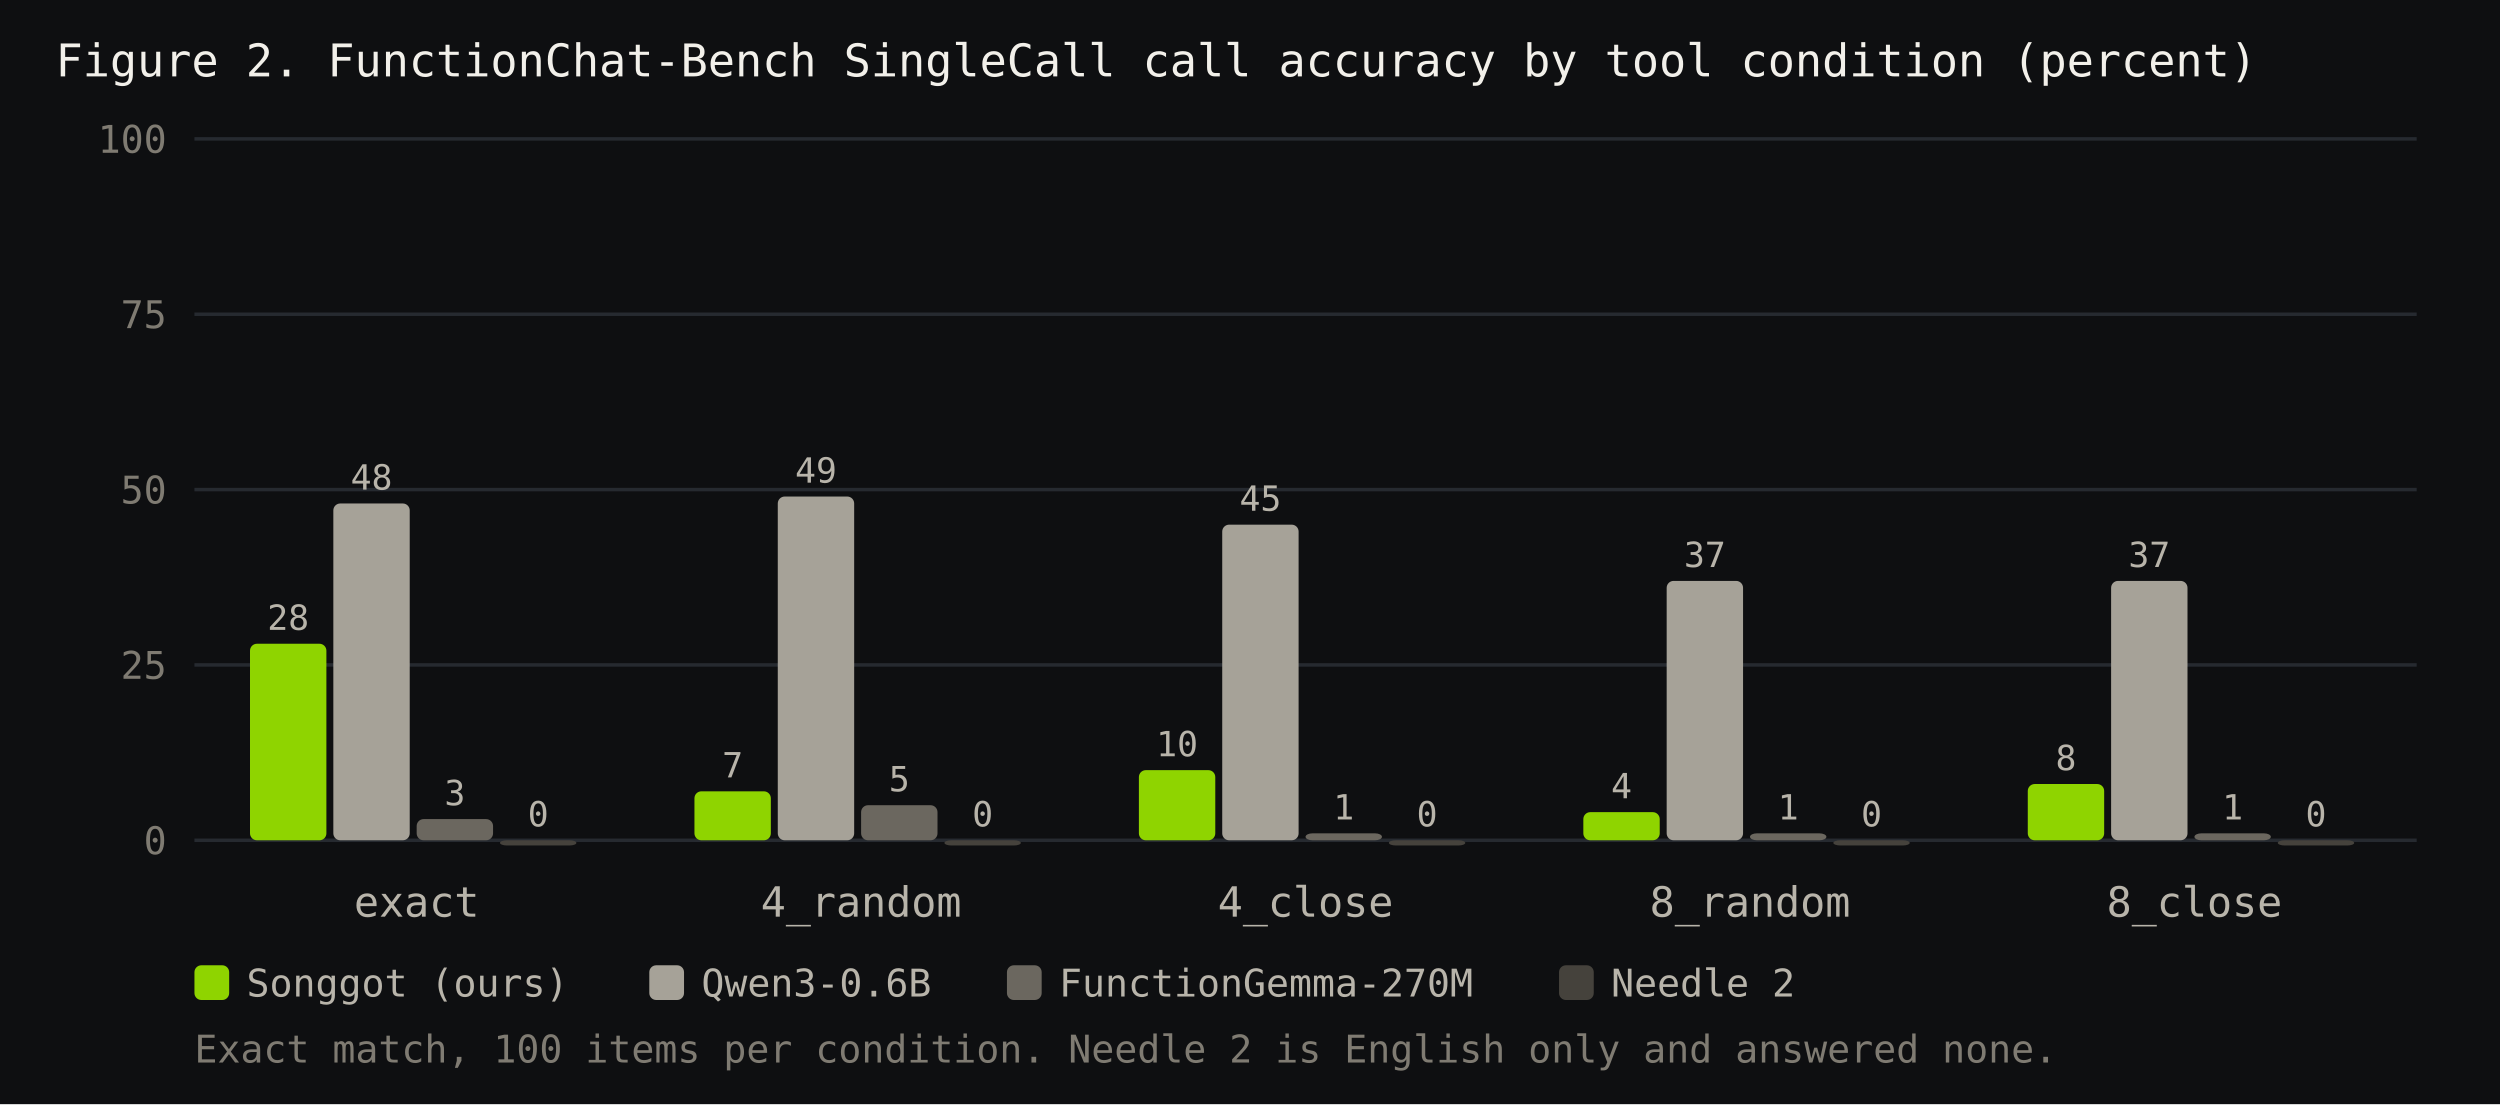
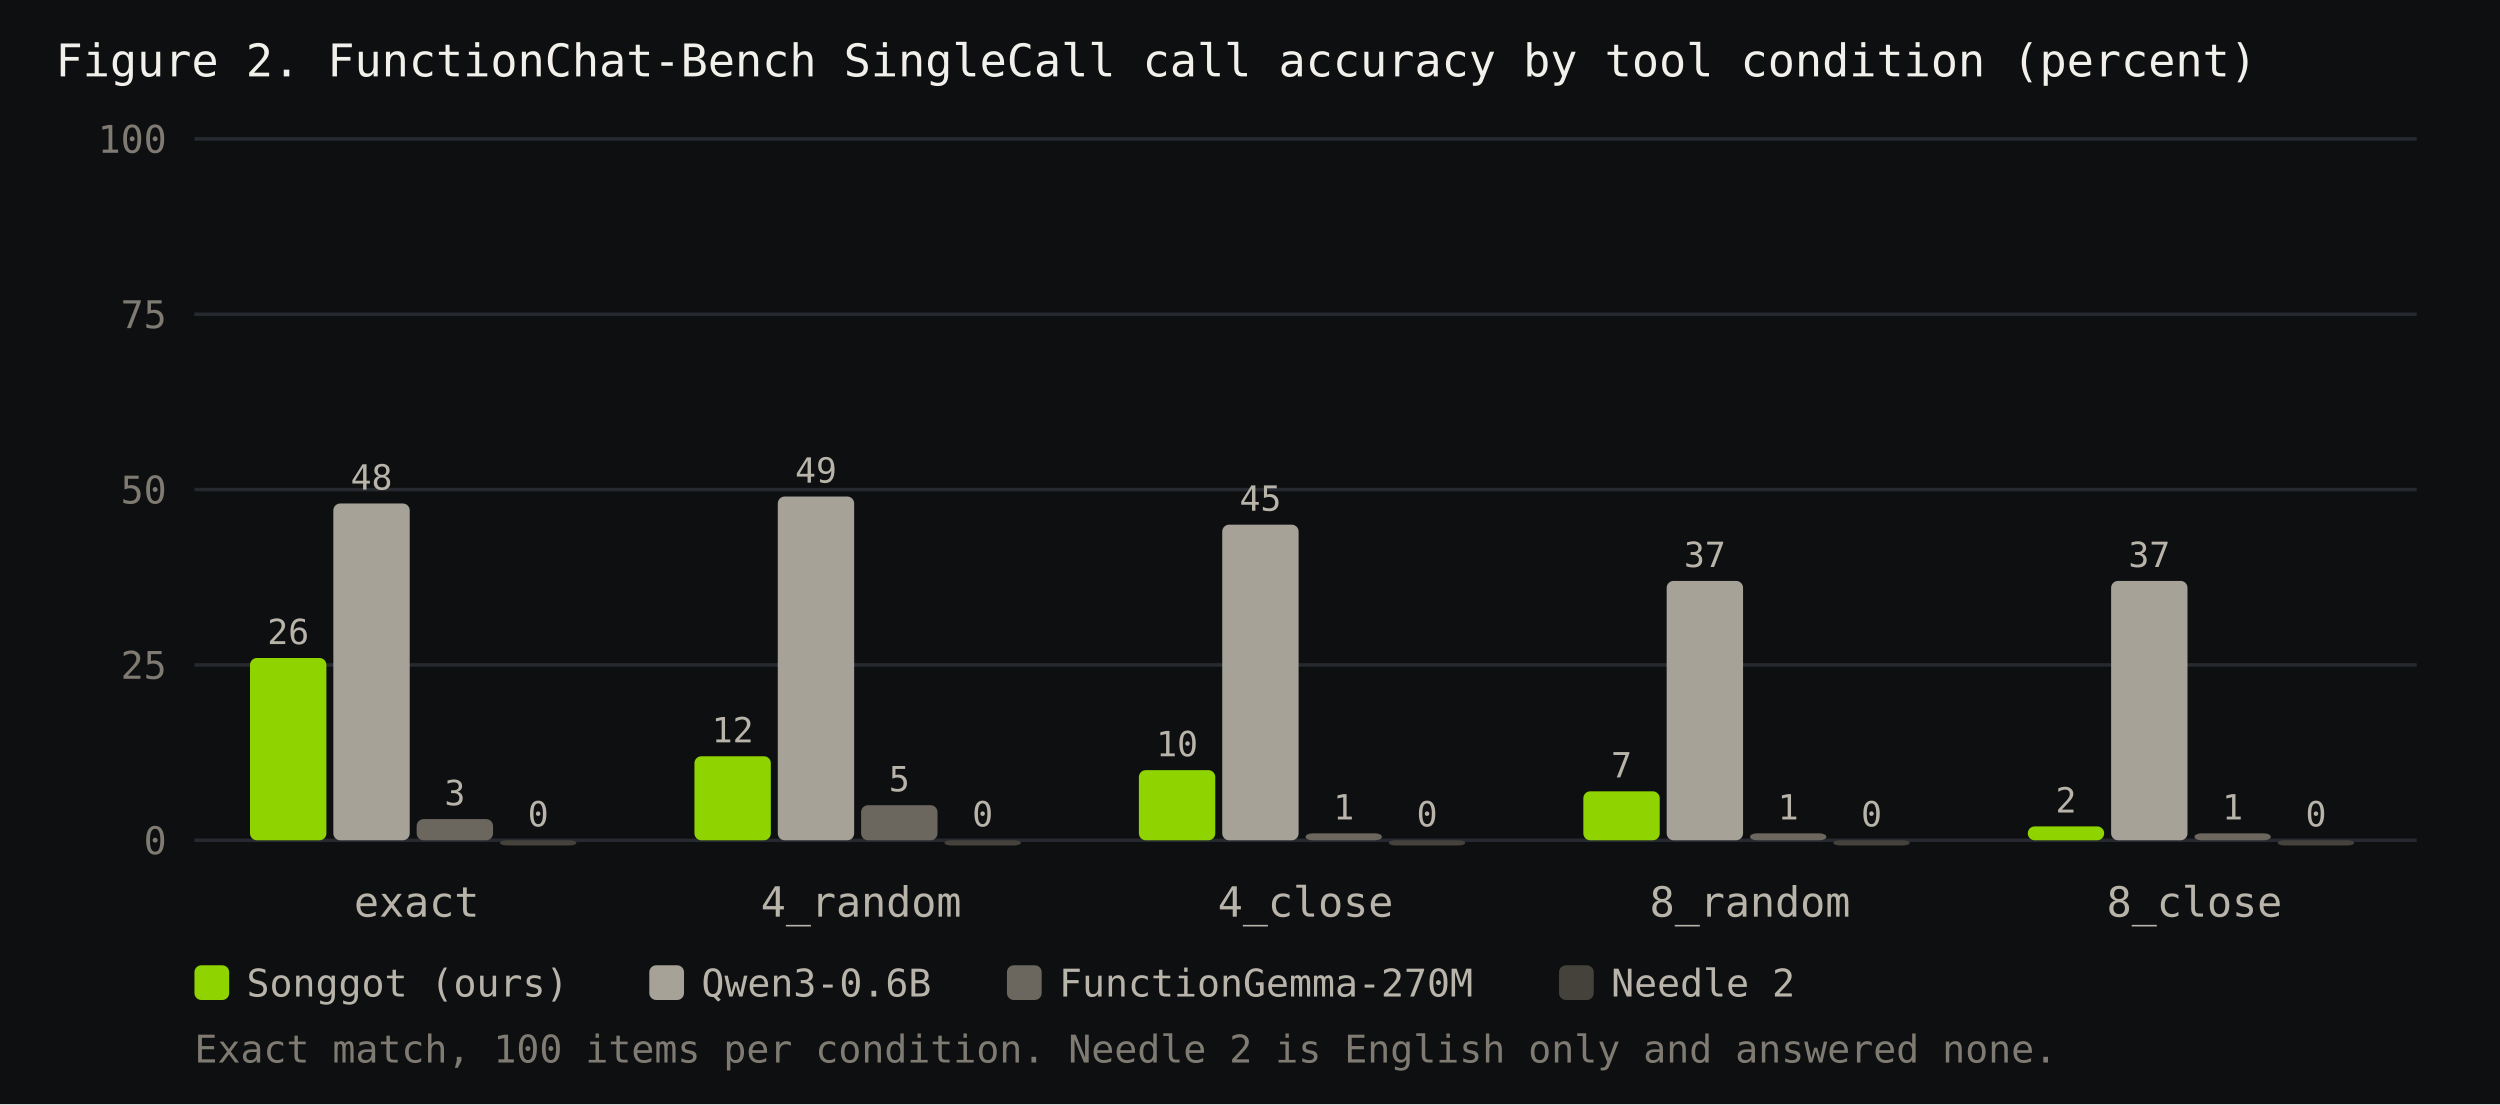
<svg xmlns="http://www.w3.org/2000/svg" viewBox="0 0 720 318" width="100%" role="img" aria-label="Figure 2. FunctionChat-Bench SingleCall call accuracy by tool condition (percent)" font-family="IBM Plex Mono, Menlo, monospace" font-size="12">
  <rect width="720" height="318" fill="#0e0f11" />
  <text x="16" y="22" fill="#f2f0ea" font-size="13" font-weight="500">Figure 2. FunctionChat-Bench SingleCall call accuracy by tool condition (percent)</text>
  <line x1="56" x2="696" y1="242.0" y2="242.0" stroke="#262a30" />
  <text x="48" y="246.0" fill="#7f7b72" text-anchor="end" font-size="11">0</text>
  <line x1="56" x2="696" y1="191.5" y2="191.5" stroke="#262a30" />
  <text x="48" y="195.5" fill="#7f7b72" text-anchor="end" font-size="11">25</text>
  <line x1="56" x2="696" y1="141.0" y2="141.0" stroke="#262a30" />
  <text x="48" y="145.0" fill="#7f7b72" text-anchor="end" font-size="11">50</text>
  <line x1="56" x2="696" y1="90.5" y2="90.5" stroke="#262a30" />
  <text x="48" y="94.5" fill="#7f7b72" text-anchor="end" font-size="11">75</text>
  <line x1="56" x2="696" y1="40.0" y2="40.0" stroke="#262a30" />
  <text x="48" y="44.0" fill="#7f7b72" text-anchor="end" font-size="11">100</text>
-   <rect x="72.0" y="185.4" width="22.0" height="56.6" rx="2" fill="#8fd400" />
-   <text x="83.0" y="181.4" fill="#b8b4aa" text-anchor="middle" font-size="10">28</text>
+   <rect x="72.0" y="189.5" width="22.0" height="52.5" rx="2" fill="#8fd400" />
+   <text x="83.0" y="185.5" fill="#b8b4aa" text-anchor="middle" font-size="10">26</text>
  <rect x="96.0" y="145.0" width="22.0" height="97.0" rx="2" fill="#a6a298" />
  <text x="107.0" y="141.0" fill="#b8b4aa" text-anchor="middle" font-size="10">48</text>
  <rect x="120.0" y="235.9" width="22.0" height="6.1" rx="2" fill="#6b675f" />
  <text x="131.0" y="231.9" fill="#b8b4aa" text-anchor="middle" font-size="10">3</text>
  <rect x="144.0" y="242.0" width="22.0" height="1.5" rx="2" fill="#45423c" />
  <text x="155.0" y="238.0" fill="#b8b4aa" text-anchor="middle" font-size="10">0</text>
  <text x="120.0" y="264" fill="#b8b4aa" text-anchor="middle">exact</text>
-   <rect x="200.0" y="227.9" width="22.0" height="14.1" rx="2" fill="#8fd400" />
-   <text x="211.0" y="223.9" fill="#b8b4aa" text-anchor="middle" font-size="10">7</text>
+   <rect x="200.0" y="217.8" width="22.0" height="24.2" rx="2" fill="#8fd400" />
+   <text x="211.0" y="213.8" fill="#b8b4aa" text-anchor="middle" font-size="10">12</text>
  <rect x="224.0" y="143.0" width="22.0" height="99.0" rx="2" fill="#a6a298" />
  <text x="235.0" y="139.0" fill="#b8b4aa" text-anchor="middle" font-size="10">49</text>
  <rect x="248.0" y="231.9" width="22.0" height="10.1" rx="2" fill="#6b675f" />
  <text x="259.0" y="227.9" fill="#b8b4aa" text-anchor="middle" font-size="10">5</text>
  <rect x="272.0" y="242.0" width="22.0" height="1.5" rx="2" fill="#45423c" />
  <text x="283.0" y="238.0" fill="#b8b4aa" text-anchor="middle" font-size="10">0</text>
  <text x="248.0" y="264" fill="#b8b4aa" text-anchor="middle">4_random</text>
  <rect x="328.0" y="221.8" width="22.0" height="20.2" rx="2" fill="#8fd400" />
  <text x="339.0" y="217.8" fill="#b8b4aa" text-anchor="middle" font-size="10">10</text>
  <rect x="352.0" y="151.1" width="22.0" height="90.9" rx="2" fill="#a6a298" />
  <text x="363.0" y="147.1" fill="#b8b4aa" text-anchor="middle" font-size="10">45</text>
  <rect x="376.0" y="240.0" width="22.0" height="2.0" rx="2" fill="#6b675f" />
  <text x="387.0" y="236.0" fill="#b8b4aa" text-anchor="middle" font-size="10">1</text>
  <rect x="400.0" y="242.0" width="22.0" height="1.5" rx="2" fill="#45423c" />
  <text x="411.0" y="238.0" fill="#b8b4aa" text-anchor="middle" font-size="10">0</text>
  <text x="376.0" y="264" fill="#b8b4aa" text-anchor="middle">4_close</text>
-   <rect x="456.0" y="233.9" width="22.0" height="8.1" rx="2" fill="#8fd400" />
-   <text x="467.0" y="229.9" fill="#b8b4aa" text-anchor="middle" font-size="10">4</text>
+   <rect x="456.0" y="227.9" width="22.0" height="14.1" rx="2" fill="#8fd400" />
+   <text x="467.0" y="223.9" fill="#b8b4aa" text-anchor="middle" font-size="10">7</text>
  <rect x="480.0" y="167.3" width="22.0" height="74.7" rx="2" fill="#a6a298" />
  <text x="491.0" y="163.3" fill="#b8b4aa" text-anchor="middle" font-size="10">37</text>
  <rect x="504.0" y="240.0" width="22.0" height="2.0" rx="2" fill="#6b675f" />
  <text x="515.0" y="236.0" fill="#b8b4aa" text-anchor="middle" font-size="10">1</text>
  <rect x="528.0" y="242.0" width="22.0" height="1.5" rx="2" fill="#45423c" />
  <text x="539.0" y="238.0" fill="#b8b4aa" text-anchor="middle" font-size="10">0</text>
  <text x="504.0" y="264" fill="#b8b4aa" text-anchor="middle">8_random</text>
-   <rect x="584.0" y="225.8" width="22.0" height="16.2" rx="2" fill="#8fd400" />
-   <text x="595.0" y="221.8" fill="#b8b4aa" text-anchor="middle" font-size="10">8</text>
+   <rect x="584.0" y="238.0" width="22.0" height="4.0" rx="2" fill="#8fd400" />
+   <text x="595.0" y="234.0" fill="#b8b4aa" text-anchor="middle" font-size="10">2</text>
  <rect x="608.0" y="167.3" width="22.0" height="74.7" rx="2" fill="#a6a298" />
  <text x="619.0" y="163.3" fill="#b8b4aa" text-anchor="middle" font-size="10">37</text>
  <rect x="632.0" y="240.0" width="22.0" height="2.0" rx="2" fill="#6b675f" />
  <text x="643.0" y="236.0" fill="#b8b4aa" text-anchor="middle" font-size="10">1</text>
  <rect x="656.0" y="242.0" width="22.0" height="1.5" rx="2" fill="#45423c" />
  <text x="667.0" y="238.0" fill="#b8b4aa" text-anchor="middle" font-size="10">0</text>
  <text x="632.0" y="264" fill="#b8b4aa" text-anchor="middle">8_close</text>
  <rect x="56" y="278" width="10" height="10" rx="2" fill="#8fd400" />
  <text x="71" y="287" fill="#b8b4aa" font-size="11">Songgot (ours)</text>
  <rect x="187" y="278" width="10" height="10" rx="2" fill="#a6a298" />
  <text x="202" y="287" fill="#b8b4aa" font-size="11">Qwen3-0.6B</text>
  <rect x="290" y="278" width="10" height="10" rx="2" fill="#6b675f" />
  <text x="305" y="287" fill="#b8b4aa" font-size="11">FunctionGemma-270M</text>
  <rect x="449" y="278" width="10" height="10" rx="2" fill="#45423c" />
  <text x="464" y="287" fill="#b8b4aa" font-size="11">Needle 2</text>
  <text x="56" y="306" fill="#7f7b72" font-size="11">Exact match, 100 items per condition. Needle 2 is English only and answered none.</text>
</svg>
